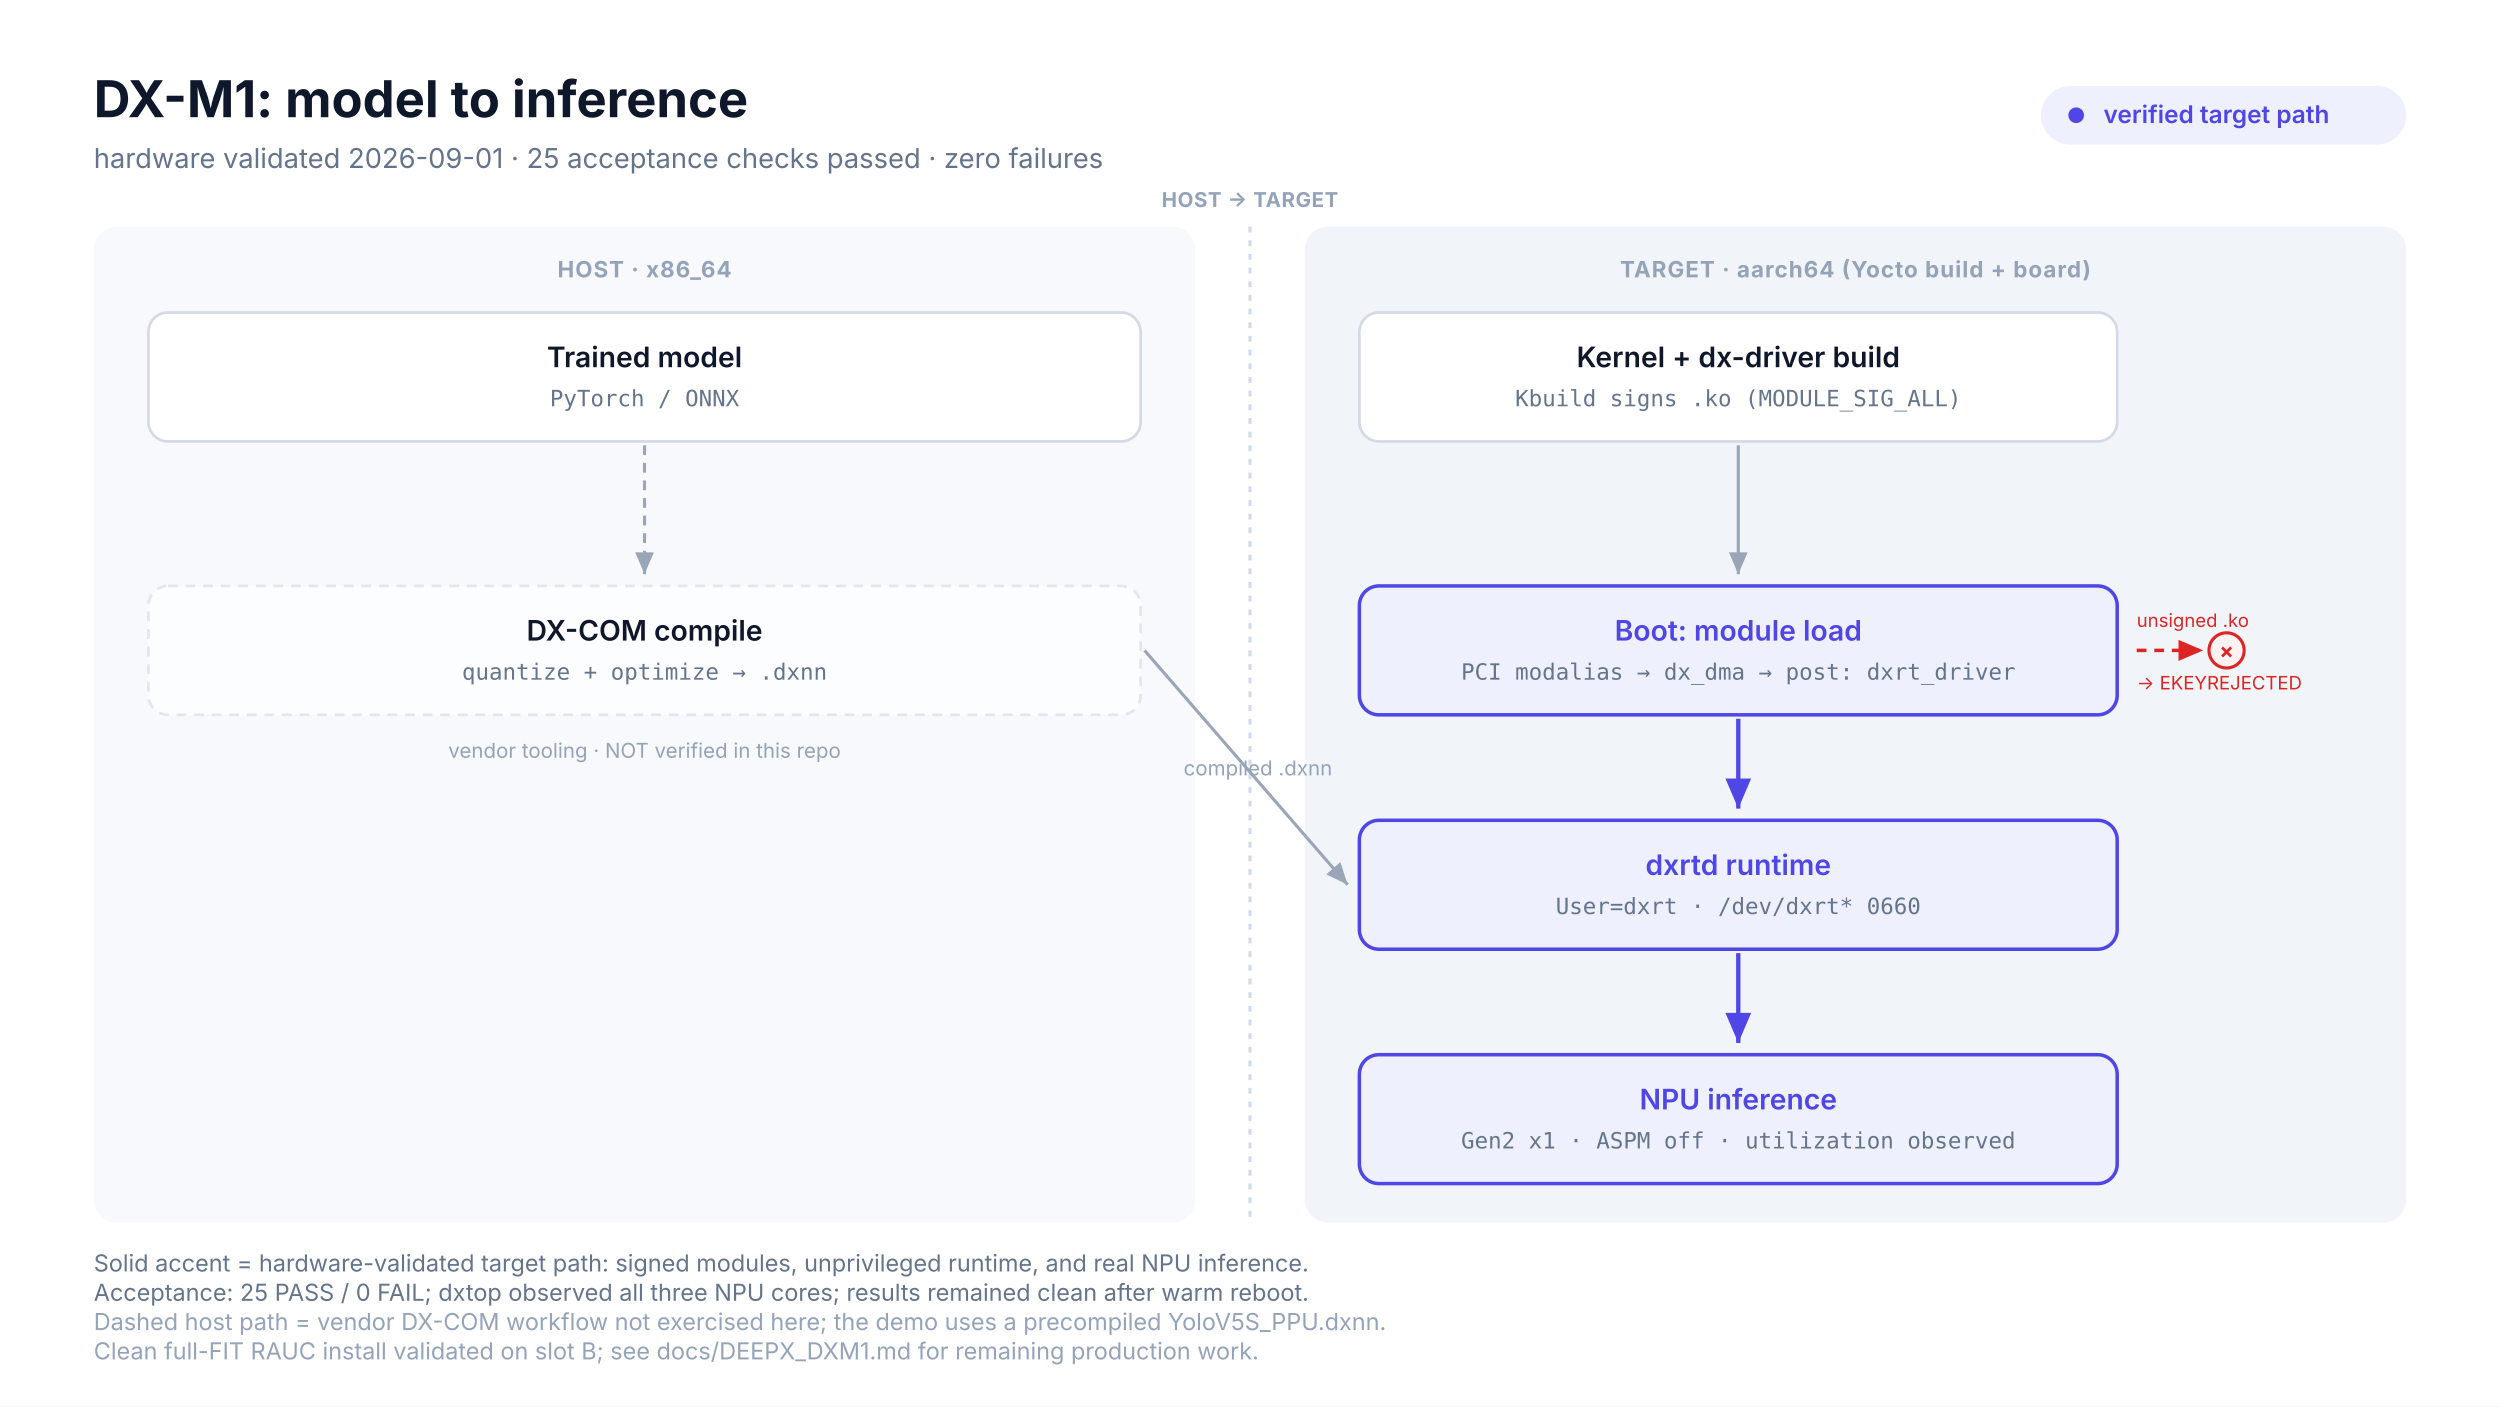
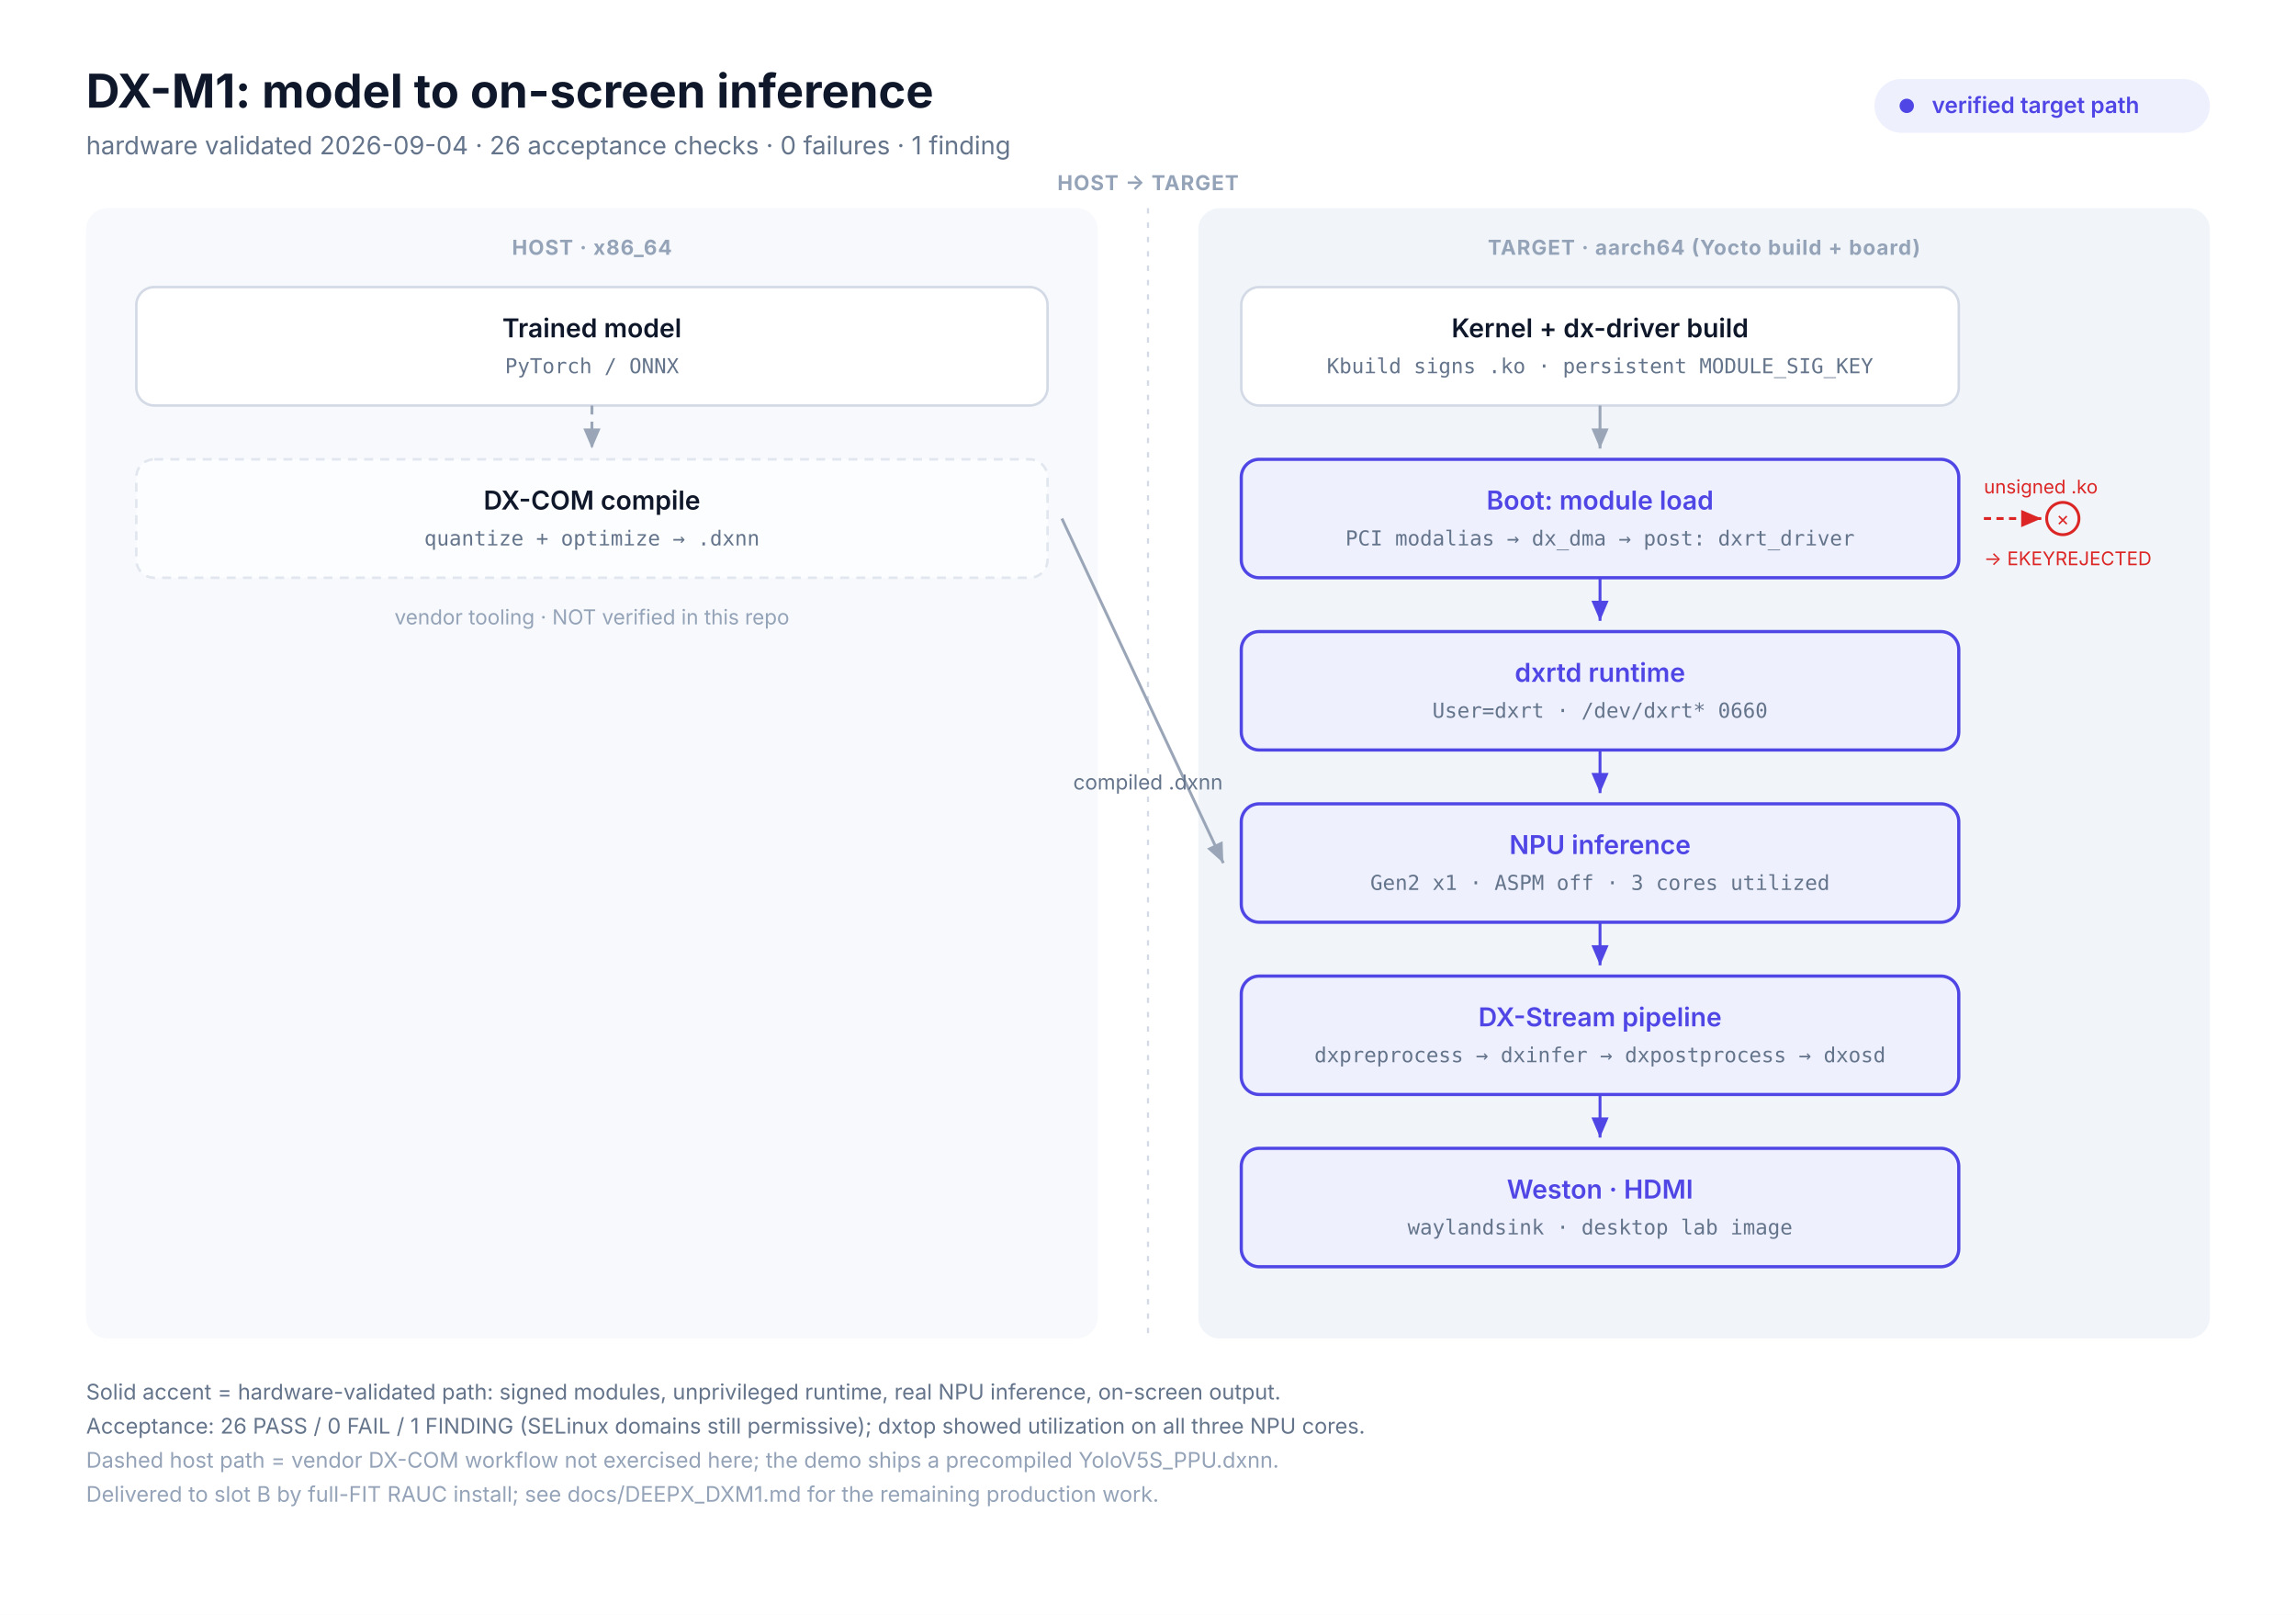
- <svg xmlns="http://www.w3.org/2000/svg" viewBox="0 0 1280 720" font-family="Inter, 'IBM Plex Sans', 'Segoe UI', system-ui, 'Liberation Sans', 'DejaVu Sans', sans-serif">
+ <svg xmlns="http://www.w3.org/2000/svg" viewBox="0 0 1280 900" font-family="Inter, 'IBM Plex Sans', 'Segoe UI', system-ui, 'Liberation Sans', 'DejaVu Sans', sans-serif">
  <defs>
    <marker id="arw" markerWidth="9" markerHeight="9" refX="7" refY="3" orient="auto">
      <path d="M0,0 L7,3 L0,6 Z" fill="#9AA6B8" />
    </marker>
    <marker id="arwA" markerWidth="9" markerHeight="9" refX="7" refY="3" orient="auto">
      <path d="M0,0 L7,3 L0,6 Z" fill="#4F46E5" />
    </marker>
    <marker id="arwDanger" markerWidth="9" markerHeight="9" refX="7" refY="3" orient="auto">
      <path d="M0,0 L7,3 L0,6 Z" fill="#DC2626" />
    </marker>
  </defs>
-   <rect width="1280" height="720" fill="#FFFFFF" />
-   <text x="48" y="60" font-size="26" font-weight="700" fill="#0F172A">DX-M1: model to inference</text>
-   <text x="48" y="86" font-size="14" fill="#64748B">hardware validated 2026-09-01 · 25 acceptance checks passed · zero failures</text>
+   <rect width="1280" height="900" fill="#FFFFFF" />
+   <text x="48" y="60" font-size="26" font-weight="700" fill="#0F172A">DX-M1: model to on-screen inference</text>
+   <text x="48" y="86" font-size="14" fill="#64748B">hardware validated 2026-09-04 · 26 acceptance checks · 0 failures · 1 finding</text>
  <rect x="1045" y="44" width="187" height="30" rx="15" fill="#EEF0FE" />
  <circle cx="1063" cy="59" r="4" fill="#4F46E5" />
  <text x="1077" y="63" font-size="12.5" fill="#4F46E5" font-weight="600">verified target path</text>
-   <rect x="48.0" y="116" width="564.0" height="510" rx="12" fill="#F7F9FC" />
+   <rect x="48" y="116" width="564" height="630" rx="12" fill="#F7F9FC" />
  <text x="330.0" y="142" font-size="11.5" font-weight="700" fill="#94A3B8" letter-spacing="0.5" text-anchor="middle">HOST · x86_64</text>
-   <rect x="668.0" y="116" width="564.0" height="510" rx="12" fill="#F1F5F9" />
+   <rect x="668" y="116" width="564" height="630" rx="12" fill="#F1F5F9" />
  <text x="950.0" y="142" font-size="11.5" font-weight="700" fill="#94A3B8" letter-spacing="0.5" text-anchor="middle">TARGET · aarch64 (Yocto build + board)</text>
-   <rect x="76.0" y="160.0" width="508.0" height="66" rx="10" fill="#FFFFFF" stroke="#D3DAE6" stroke-width="1.4" />
-   <text x="330.0" y="188.0" font-size="14.5" font-weight="600" fill="#0F172A" text-anchor="middle">Trained model</text>
-   <text x="330.0" y="208.0" font-size="11.5" fill="#64748B" text-anchor="middle" font-family="'JetBrains Mono', 'IBM Plex Mono', 'DejaVu Sans Mono', monospace">PyTorch / ONNX</text>
-   <line x1="330.0" y1="228.0" x2="330.0" y2="294.0" stroke="#9AA6B8" stroke-width="1.6" stroke-dasharray="5,4" marker-end="url(#arw)" />
-   <rect x="76.0" y="300.0" width="508.0" height="66" rx="10" fill="#FFFFFF" stroke="#D3DAE6" stroke-width="1.4" stroke-dasharray="5,4" opacity="0.6" />
-   <text x="330.0" y="328.0" font-size="14.5" font-weight="600" fill="#0F172A" text-anchor="middle">DX-COM compile</text>
-   <text x="330.0" y="348.0" font-size="11.5" fill="#64748B" text-anchor="middle" font-family="'JetBrains Mono', 'IBM Plex Mono', 'DejaVu Sans Mono', monospace">quantize + optimize → .dxnn</text>
-   <text x="330.0" y="388.0" font-size="10.5" fill="#94A3B8" text-anchor="middle">vendor tooling · NOT verified in this repo</text>
-   <line x1="640.0" y1="116" x2="640.0" y2="626.0" stroke="#D3DAE6" stroke-width="1.6" stroke-dasharray="3,4" />
-   <text x="640.0" y="106.0" font-size="10.5" font-weight="700" fill="#94A3B8" text-anchor="middle" letter-spacing="0.3">HOST → TARGET</text>
-   <line x1="586.0" y1="333.0" x2="690.0" y2="453.0" stroke="#9AA6B8" stroke-width="1.6" marker-end="url(#arw)" />
-   <text x="606.0" y="397.0" font-size="10.5" fill="#94A3B8">compiled .dxnn</text>
-   <rect x="696.0" y="160.0" width="388.0" height="66" rx="10" fill="#FFFFFF" stroke="#D3DAE6" stroke-width="1.4" />
-   <text x="890.0" y="188.0" font-size="14.5" font-weight="600" fill="#0F172A" text-anchor="middle">Kernel + dx-driver build</text>
-   <text x="890.0" y="208.0" font-size="11.5" fill="#64748B" text-anchor="middle" font-family="'JetBrains Mono', 'IBM Plex Mono', 'DejaVu Sans Mono', monospace">Kbuild signs .ko (MODULE_SIG_ALL)</text>
-   <rect x="696.0" y="300.0" width="388.0" height="66" rx="10" fill="#EEF0FE" stroke="#4F46E5" stroke-width="1.8" />
-   <text x="890.0" y="328.0" font-size="14.5" font-weight="600" fill="#4F46E5" text-anchor="middle">Boot: module load</text>
-   <text x="890.0" y="348.0" font-size="11.5" fill="#64748B" text-anchor="middle" font-family="'JetBrains Mono', 'IBM Plex Mono', 'DejaVu Sans Mono', monospace">PCI modalias → dx_dma → post: dxrt_driver</text>
-   <rect x="696.0" y="420.0" width="388.0" height="66" rx="10" fill="#EEF0FE" stroke="#4F46E5" stroke-width="1.8" />
-   <text x="890.0" y="448.0" font-size="14.5" font-weight="600" fill="#4F46E5" text-anchor="middle">dxrtd runtime</text>
-   <text x="890.0" y="468.0" font-size="11.5" fill="#64748B" text-anchor="middle" font-family="'JetBrains Mono', 'IBM Plex Mono', 'DejaVu Sans Mono', monospace">User=dxrt · /dev/dxrt* 0660</text>
-   <rect x="696.0" y="540.0" width="388.0" height="66" rx="10" fill="#EEF0FE" stroke="#4F46E5" stroke-width="1.8" />
-   <text x="890.0" y="568.0" font-size="14.5" font-weight="600" fill="#4F46E5" text-anchor="middle">NPU inference</text>
-   <text x="890.0" y="588.0" font-size="11.5" fill="#64748B" text-anchor="middle" font-family="'JetBrains Mono', 'IBM Plex Mono', 'DejaVu Sans Mono', monospace">Gen2 x1 · ASPM off · utilization observed</text>
-   <line x1="890.0" y1="228.0" x2="890.0" y2="294.0" stroke="#9AA6B8" stroke-width="1.6" marker-end="url(#arw)" />
-   <line x1="890.0" y1="368.0" x2="890.0" y2="414.0" stroke="#4F46E5" stroke-width="2.2" marker-end="url(#arwA)" />
-   <line x1="890.0" y1="488.0" x2="890.0" y2="534.0" stroke="#4F46E5" stroke-width="2.2" marker-end="url(#arwA)" />
-   <path d="M 1094.0 333.0 L 1128.0 333.0" fill="none" stroke="#DC2626" stroke-width="1.8" stroke-dasharray="5,4" marker-end="url(#arwDanger)" />
-   <circle cx="1140.0" cy="333.0" r="9" fill="#FEF2F2" stroke="#DC2626" stroke-width="1.6" />
-   <text x="1140.0" y="337.0" font-size="11" font-weight="700" fill="#DC2626" text-anchor="middle">×</text>
-   <text x="1094.0" y="321.0" font-size="9.5" fill="#DC2626" text-anchor="start">unsigned .ko</text>
-   <text x="1094.0" y="353.0" font-size="9.5" fill="#DC2626" text-anchor="start">→ EKEYREJECTED</text>
-   <text x="48" y="651.0" font-size="12" fill="#64748B">Solid accent = hardware-validated target path: signed modules, unprivileged runtime, and real NPU inference.</text>
-   <text x="48" y="666.0" font-size="12" fill="#64748B">Acceptance: 25 PASS / 0 FAIL; dxtop observed all three NPU cores; results remained clean after warm reboot.</text>
-   <text x="48" y="681.0" font-size="12" fill="#94A3B8">Dashed host path = vendor DX-COM workflow not exercised here; the demo uses a precompiled YoloV5S_PPU.dxnn.</text>
-   <text x="48" y="696.0" font-size="12" fill="#94A3B8">Clean full-FIT RAUC install validated on slot B; see docs/DEEPX_DXM1.md for remaining production work.</text>
+   <rect x="76" y="160" width="508" height="66" rx="10" fill="#FFFFFF" stroke="#D3DAE6" stroke-width="1.4" />
+   <text x="330.0" y="188" font-size="14.5" font-weight="600" fill="#0F172A" text-anchor="middle">Trained model</text>
+   <text x="330.0" y="208" font-size="11.5" fill="#64748B" text-anchor="middle" font-family="'JetBrains Mono', 'IBM Plex Mono', 'DejaVu Sans Mono', monospace">PyTorch / ONNX</text>
+   <line x1="330.0" y1="226" x2="330.0" y2="250" stroke="#9AA6B8" stroke-width="1.6" stroke-dasharray="5,4" marker-end="url(#arw)" />
+   <rect x="76" y="256" width="508" height="66" rx="10" fill="#FFFFFF" stroke="#D3DAE6" stroke-width="1.4" stroke-dasharray="5,4" opacity="0.6" />
+   <text x="330.0" y="284" font-size="14.5" font-weight="600" fill="#0F172A" text-anchor="middle">DX-COM compile</text>
+   <text x="330.0" y="304" font-size="11.5" fill="#64748B" text-anchor="middle" font-family="'JetBrains Mono', 'IBM Plex Mono', 'DejaVu Sans Mono', monospace">quantize + optimize → .dxnn</text>
+   <text x="330.0" y="348" font-size="11.5" fill="#94A3B8" text-anchor="middle">vendor tooling · NOT verified in this repo</text>
+   <line x1="640.0" y1="116" x2="640.0" y2="746" stroke="#D3DAE6" stroke-width="1.2" stroke-dasharray="3,5" />
+   <text x="640.0" y="106" font-size="11.5" font-weight="700" fill="#94A3B8" letter-spacing="0.5" text-anchor="middle">HOST → TARGET</text>
+   <path d="M592,289.0 L682,481.0" fill="none" stroke="#9AA6B8" stroke-width="1.6" marker-end="url(#arw)" />
+   <text x="640.0" y="440" font-size="11.5" fill="#64748B" text-anchor="middle">compiled .dxnn</text>
+   <rect x="692" y="160" width="400" height="66" rx="10" fill="#FFFFFF" stroke="#D3DAE6" stroke-width="1.4" />
+   <text x="892.0" y="188" font-size="14.5" font-weight="600" fill="#0F172A" text-anchor="middle">Kernel + dx-driver build</text>
+   <text x="892.0" y="208" font-size="11.5" fill="#64748B" text-anchor="middle" font-family="'JetBrains Mono', 'IBM Plex Mono', 'DejaVu Sans Mono', monospace">Kbuild signs .ko · persistent MODULE_SIG_KEY</text>
+   <line x1="892.0" y1="226" x2="892.0" y2="250" stroke="#9AA6B8" stroke-width="1.6" marker-end="url(#arw)" />
+   <rect x="692" y="256" width="400" height="66" rx="10" fill="#EEF0FE" stroke="#4F46E5" stroke-width="1.8" />
+   <text x="892.0" y="284" font-size="14.5" font-weight="600" fill="#4F46E5" text-anchor="middle">Boot: module load</text>
+   <text x="892.0" y="304" font-size="11.5" fill="#64748B" text-anchor="middle" font-family="'JetBrains Mono', 'IBM Plex Mono', 'DejaVu Sans Mono', monospace">PCI modalias → dx_dma → post: dxrt_driver</text>
+   <line x1="892.0" y1="322" x2="892.0" y2="346" stroke="#4F46E5" stroke-width="1.6" marker-end="url(#arwA)" />
+   <rect x="692" y="352" width="400" height="66" rx="10" fill="#EEF0FE" stroke="#4F46E5" stroke-width="1.8" />
+   <text x="892.0" y="380" font-size="14.5" font-weight="600" fill="#4F46E5" text-anchor="middle">dxrtd runtime</text>
+   <text x="892.0" y="400" font-size="11.5" fill="#64748B" text-anchor="middle" font-family="'JetBrains Mono', 'IBM Plex Mono', 'DejaVu Sans Mono', monospace">User=dxrt · /dev/dxrt* 0660</text>
+   <line x1="892.0" y1="418" x2="892.0" y2="442" stroke="#4F46E5" stroke-width="1.6" marker-end="url(#arwA)" />
+   <rect x="692" y="448" width="400" height="66" rx="10" fill="#EEF0FE" stroke="#4F46E5" stroke-width="1.8" />
+   <text x="892.0" y="476" font-size="14.5" font-weight="600" fill="#4F46E5" text-anchor="middle">NPU inference</text>
+   <text x="892.0" y="496" font-size="11.5" fill="#64748B" text-anchor="middle" font-family="'JetBrains Mono', 'IBM Plex Mono', 'DejaVu Sans Mono', monospace">Gen2 x1 · ASPM off · 3 cores utilized</text>
+   <line x1="892.0" y1="514" x2="892.0" y2="538" stroke="#4F46E5" stroke-width="1.6" marker-end="url(#arwA)" />
+   <rect x="692" y="544" width="400" height="66" rx="10" fill="#EEF0FE" stroke="#4F46E5" stroke-width="1.8" />
+   <text x="892.0" y="572" font-size="14.5" font-weight="600" fill="#4F46E5" text-anchor="middle">DX-Stream pipeline</text>
+   <text x="892.0" y="592" font-size="11.5" fill="#64748B" text-anchor="middle" font-family="'JetBrains Mono', 'IBM Plex Mono', 'DejaVu Sans Mono', monospace">dxpreprocess → dxinfer → dxpostprocess → dxosd</text>
+   <line x1="892.0" y1="610" x2="892.0" y2="634" stroke="#4F46E5" stroke-width="1.6" marker-end="url(#arwA)" />
+   <rect x="692" y="640" width="400" height="66" rx="10" fill="#EEF0FE" stroke="#4F46E5" stroke-width="1.8" />
+   <text x="892.0" y="668" font-size="14.5" font-weight="600" fill="#4F46E5" text-anchor="middle">Weston · HDMI</text>
+   <text x="892.0" y="688" font-size="11.5" fill="#64748B" text-anchor="middle" font-family="'JetBrains Mono', 'IBM Plex Mono', 'DejaVu Sans Mono', monospace">waylandsink · desktop lab image</text>
+   <text x="1106" y="275.0" font-size="10.5" fill="#DC2626">unsigned .ko</text>
+   <line x1="1106" y1="289.0" x2="1138" y2="289.0" stroke="#DC2626" stroke-width="1.6" stroke-dasharray="4,3" marker-end="url(#arwDanger)" />
+   <circle cx="1150" cy="289.0" r="9" fill="none" stroke="#DC2626" stroke-width="1.6" />
+   <text x="1150" y="293.0" font-size="11" fill="#DC2626" text-anchor="middle">×</text>
+   <text x="1106" y="315.0" font-size="10.5" fill="#DC2626">→ EKEYREJECTED</text>
+   <text x="48" y="780" font-size="12" fill="#64748B">Solid accent = hardware-validated path: signed modules, unprivileged runtime, real NPU inference, on-screen output.</text>
+   <text x="48" y="799" font-size="12" fill="#64748B">Acceptance: 26 PASS / 0 FAIL / 1 FINDING (SELinux domains still permissive); dxtop showed utilization on all three NPU cores.</text>
+   <text x="48" y="818" font-size="12" fill="#94A3B8">Dashed host path = vendor DX-COM workflow not exercised here; the demo ships a precompiled YoloV5S_PPU.dxnn.</text>
+   <text x="48" y="837" font-size="12" fill="#94A3B8">Delivered to slot B by full-FIT RAUC install; see docs/DEEPX_DXM1.md for the remaining production work.</text>
</svg>
